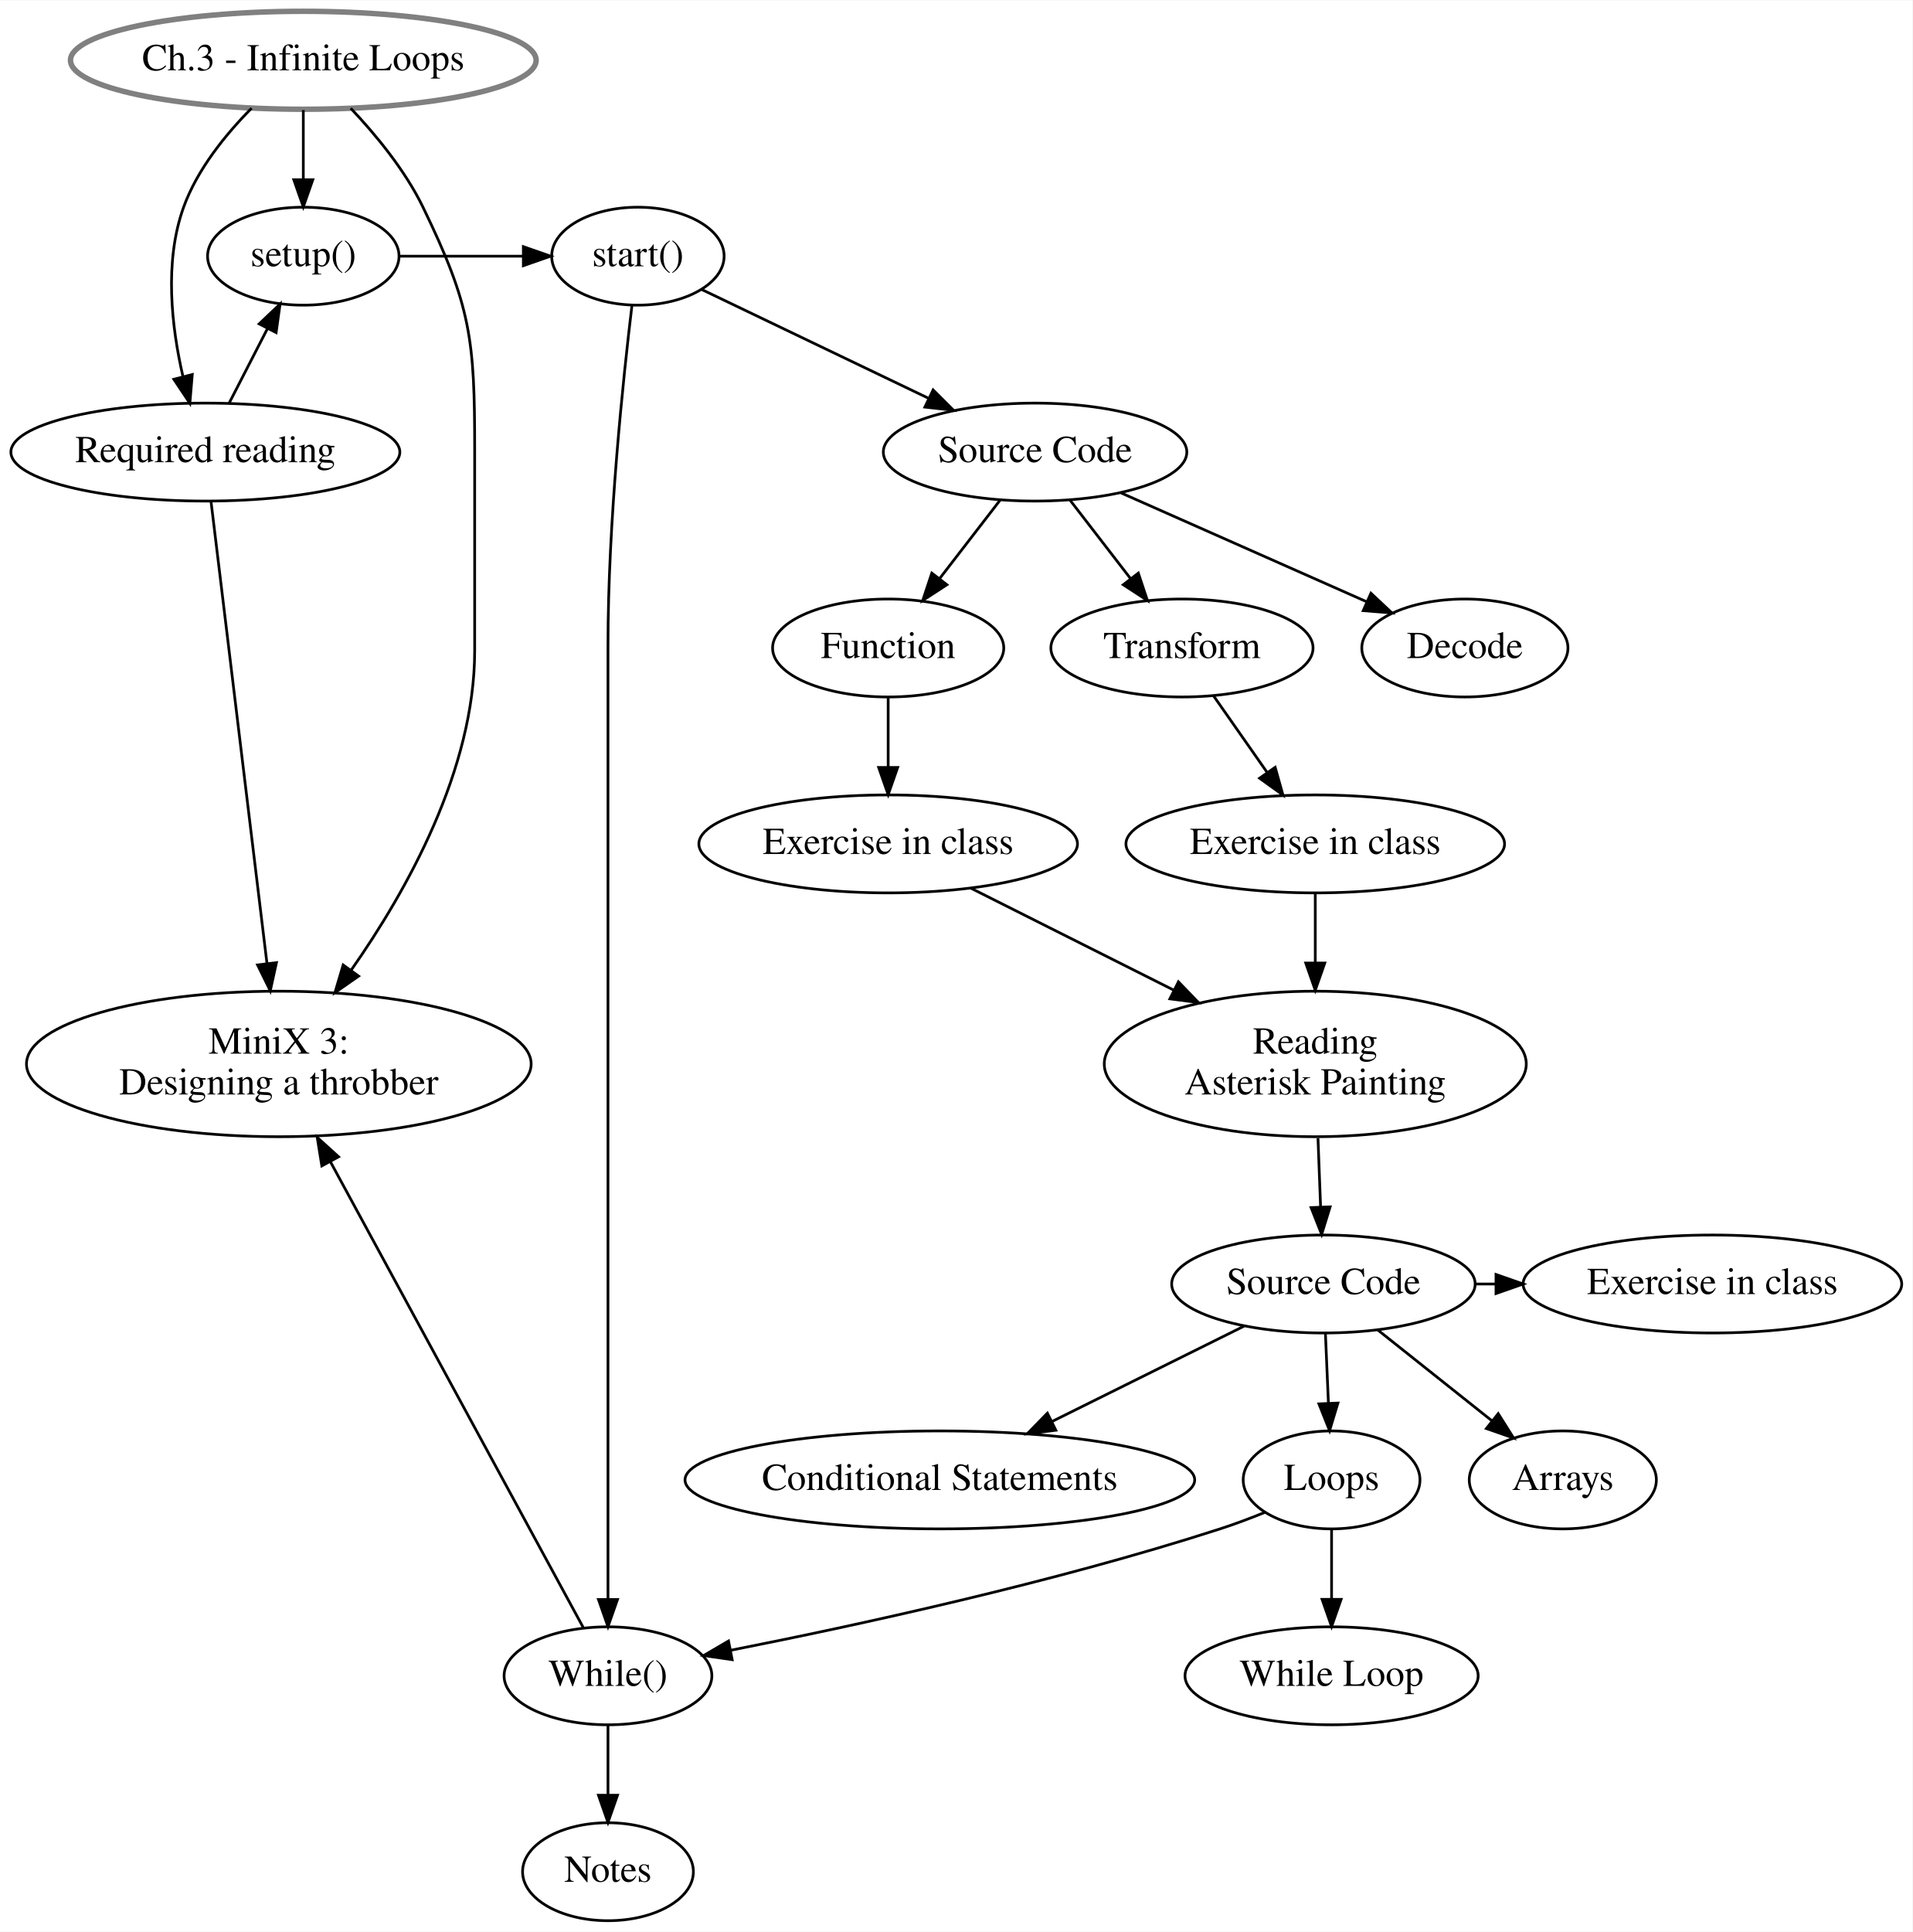
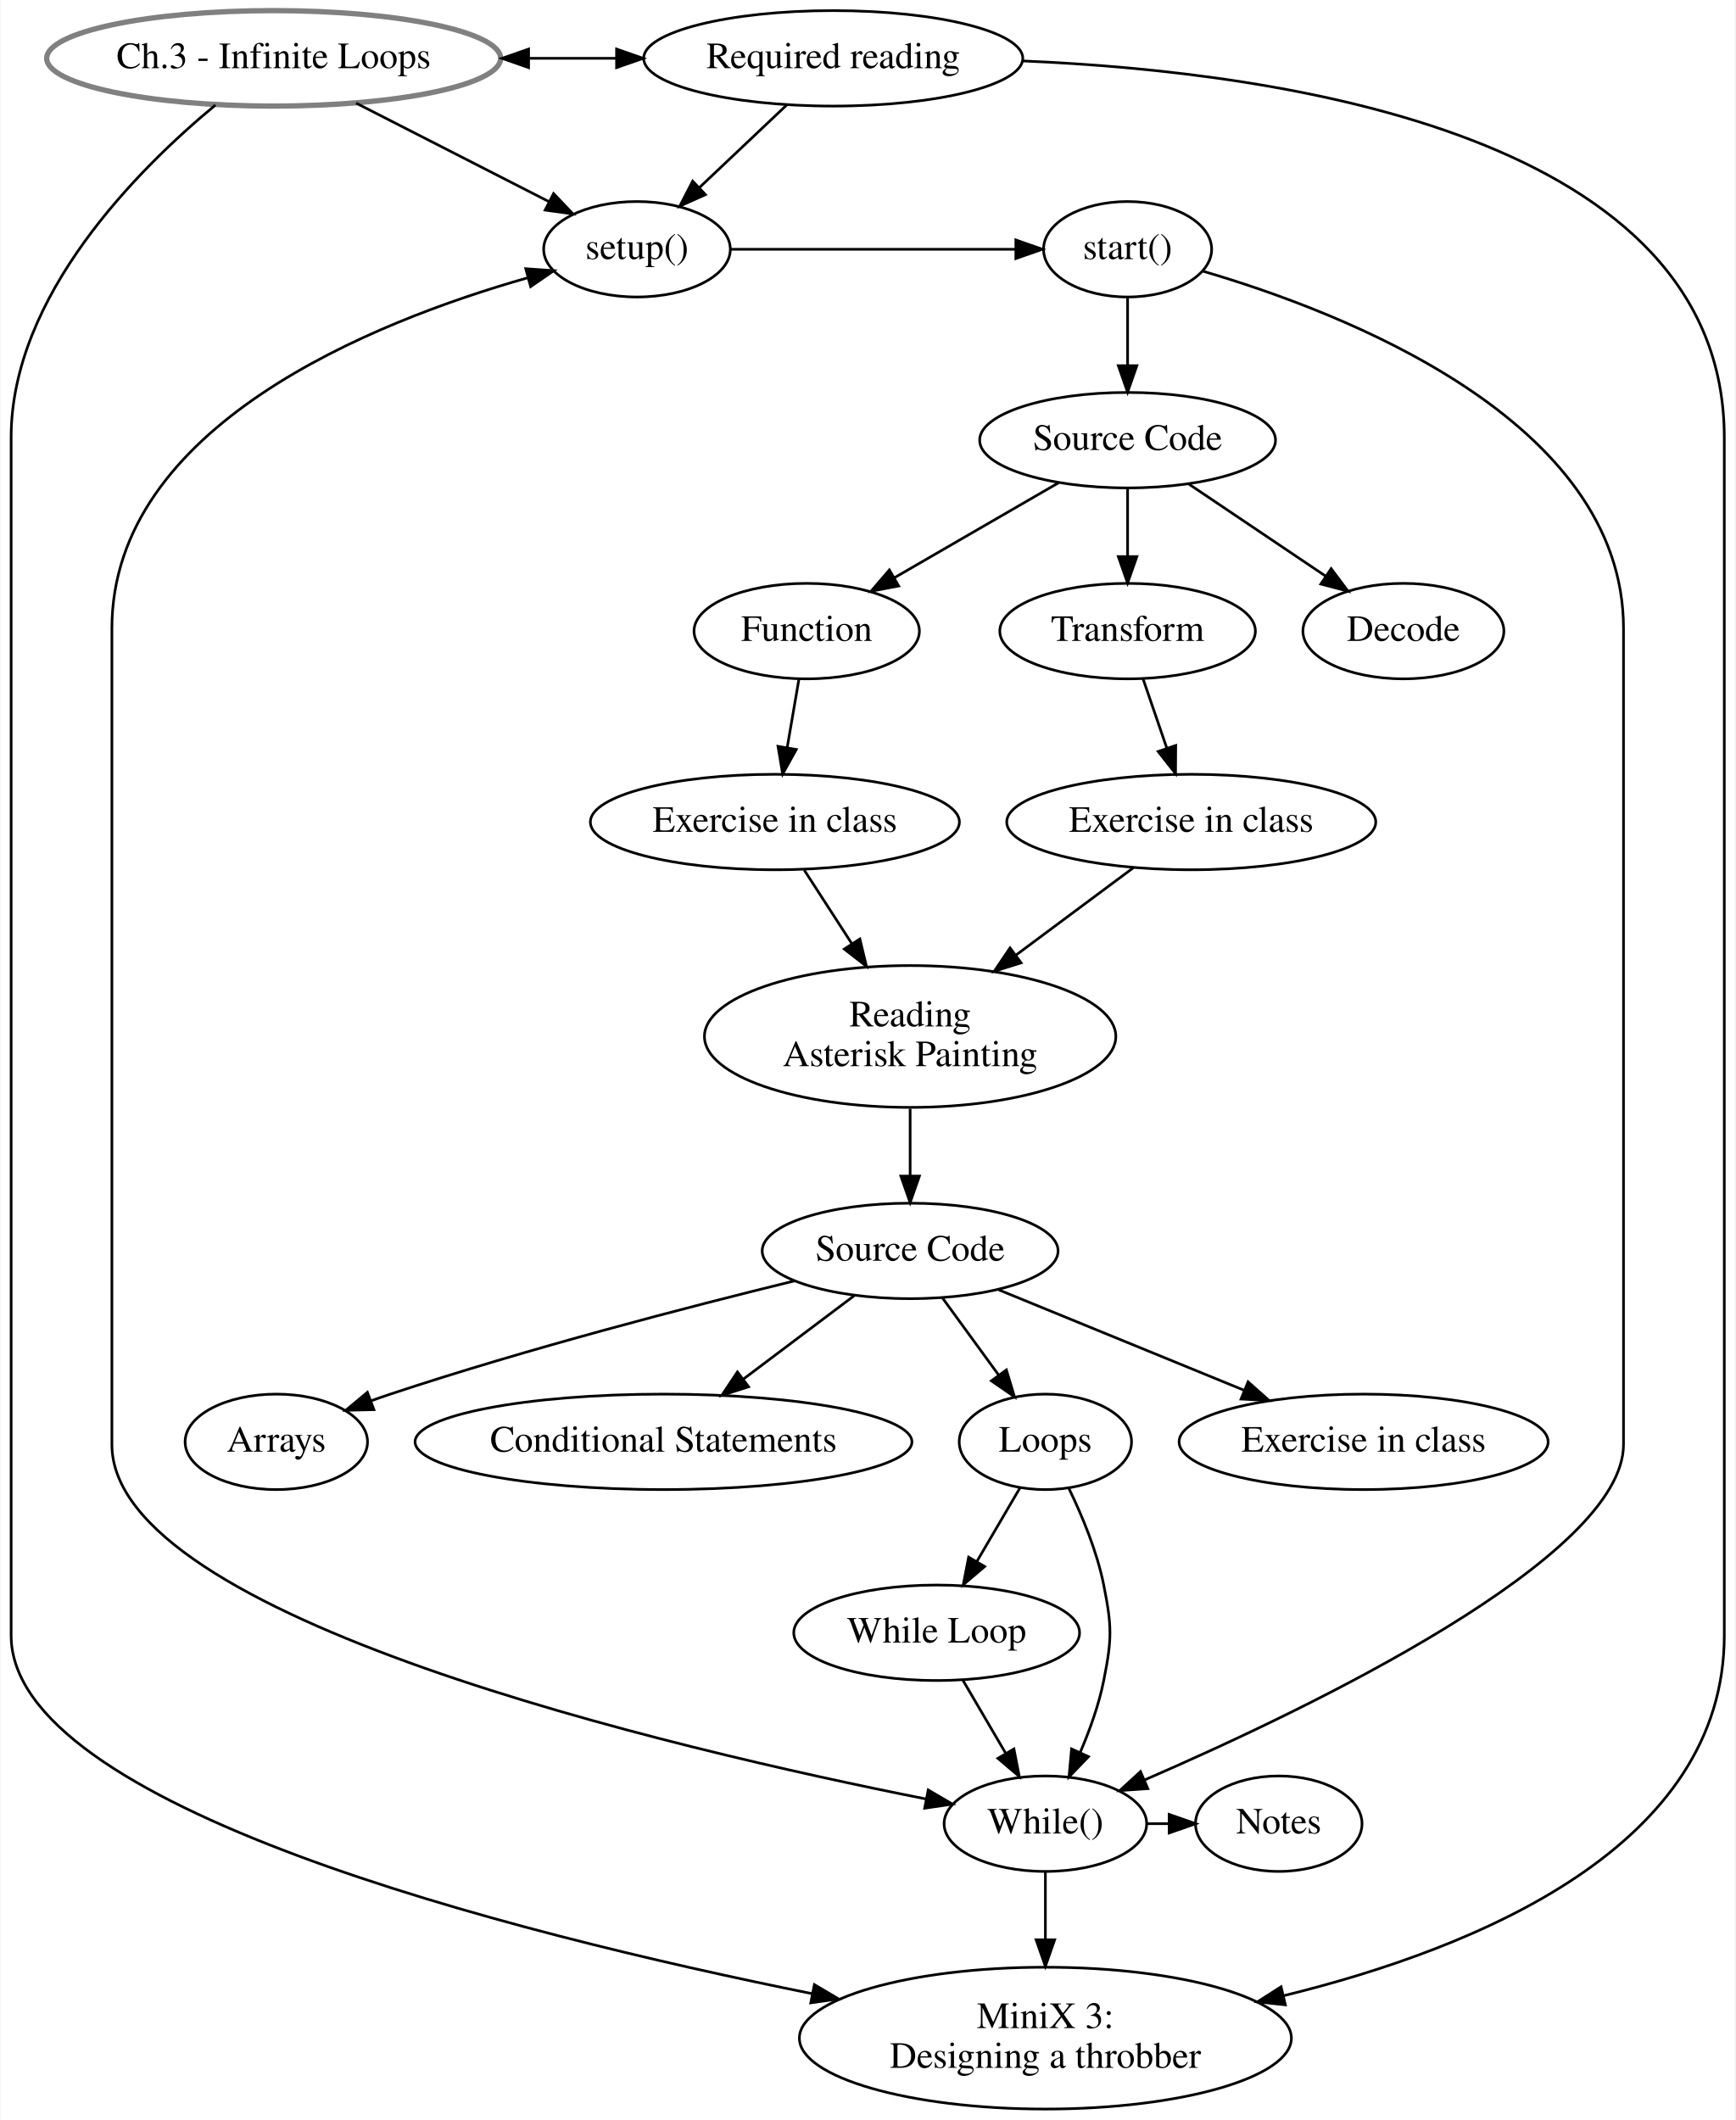
- <svg xmlns="http://www.w3.org/2000/svg" width="703pt" height="710pt" viewBox="0.00 0.00 703.04 709.74">
-   <g id="graph0" class="graph" transform="scale(1 1) rotate(0) translate(4 705.74)">
-     <polygon fill="white" stroke="none" points="-4,4 -4,-705.74 699.037,-705.74 699.037,4 -4,4" />
+ <svg xmlns="http://www.w3.org/2000/svg" width="654pt" height="799pt" viewBox="0.00 0.00 654.00 799.48">
+   <g id="graph0" class="graph" transform="scale(1 1) rotate(0) translate(4 795.48)">
+     <polygon fill="white" stroke="none" points="-4,4 -4,-795.48 650,-795.48 650,4 -4,4" />
    <g id="node1" class="node">
-       <ellipse fill="none" stroke="grey" stroke-width="2" cx="107.494" cy="-683.74" rx="85.585" ry="18" />
-       <text text-anchor="middle" x="107.494" y="-680.04" font-family="Times,serif" font-size="14.00">Ch.3 - Infinite Loops</text>
+       <ellipse fill="none" stroke="grey" stroke-width="2" cx="99" cy="-773.48" rx="85.585" ry="18" />
+       <text text-anchor="middle" x="99" y="-769.78" font-family="Times,serif" font-size="14.00">Ch.3 - Infinite Loops</text>
    </g>
    <g id="node2" class="node">
-       <ellipse fill="none" stroke="black" cx="107.494" cy="-611.74" rx="35.194" ry="18" />
-       <text text-anchor="middle" x="107.494" y="-608.04" font-family="Times,serif" font-size="14.00">setup()</text>
+       <ellipse fill="none" stroke="black" cx="236" cy="-701.48" rx="35.194" ry="18" />
+       <text text-anchor="middle" x="236" y="-697.78" font-family="Times,serif" font-size="14.00">setup()</text>
    </g>
    <g id="edge1" class="edge">
-       <path fill="none" stroke="black" d="M107.494,-665.437C107.494,-657.723 107.494,-648.453 107.494,-639.853" />
-       <polygon fill="black" stroke="black" points="110.994,-639.844 107.494,-629.844 103.994,-639.844 110.994,-639.844" />
+       <path fill="none" stroke="black" d="M130.087,-756.596C151.778,-745.513 180.688,-730.742 202.823,-719.432" />
+       <polygon fill="black" stroke="black" points="204.542,-722.484 211.854,-714.817 201.357,-716.251 204.542,-722.484" />
    </g>
    <g id="node18" class="node">
-       <ellipse fill="none" stroke="black" cx="98.494" cy="-314.87" rx="92.762" ry="26.741" />
-       <text text-anchor="middle" x="98.494" y="-318.67" font-family="Times,serif" font-size="14.00">MiniX 3: </text>
-       <text text-anchor="middle" x="98.494" y="-303.67" font-family="Times,serif" font-size="14.00">Designing a throbber</text>
+       <ellipse fill="none" stroke="black" cx="390" cy="-26.87" rx="92.762" ry="26.741" />
+       <text text-anchor="middle" x="390" y="-30.67" font-family="Times,serif" font-size="14.00">MiniX 3: </text>
+       <text text-anchor="middle" x="390" y="-15.67" font-family="Times,serif" font-size="14.00">Designing a throbber</text>
+     </g>
+     <g id="edge7" class="edge">
+       <path fill="none" stroke="black" d="M77.029,-755.864C47.862,-731.729 0,-683.974 0,-630.48 0,-630.48 0,-630.48 0,-178.74 0,-114.37 187.136,-66.786 302.149,-43.619" />
+       <polygon fill="black" stroke="black" points="302.89,-47.04 312.015,-41.656 301.524,-40.175 302.89,-47.04" />
+     </g>
+     <g id="node19" class="node">
+       <ellipse fill="none" stroke="black" cx="310" cy="-773.48" rx="71.487" ry="18" />
+       <text text-anchor="middle" x="310" y="-769.78" font-family="Times,serif" font-size="14.00">Required reading</text>
+     </g>
+     <g id="edge5" class="edge">
+       <path fill="none" stroke="black" d="M195.515,-773.48C206.434,-773.48 217.352,-773.48 228.271,-773.48" />
+       <polygon fill="black" stroke="black" points="195.131,-769.98 185.131,-773.48 195.131,-776.98 195.131,-769.98" />
+       <polygon fill="black" stroke="black" points="228.298,-776.98 238.298,-773.48 228.298,-769.98 228.298,-776.98" />
+     </g>
+     <g id="node3" class="node">
+       <ellipse fill="none" stroke="black" cx="421" cy="-701.48" rx="31.695" ry="18" />
+       <text text-anchor="middle" x="421" y="-697.78" font-family="Times,serif" font-size="14.00">start()</text>
+     </g>
+     <g id="edge2" class="edge">
+       <path fill="none" stroke="black" d="M271.41,-701.48C307.196,-701.48 342.982,-701.48 378.768,-701.48" />
+       <polygon fill="black" stroke="black" points="378.862,-704.98 388.862,-701.48 378.862,-697.98 378.862,-704.98" />
+     </g>
+     <g id="node17" class="node">
+       <ellipse fill="none" stroke="black" cx="390" cy="-107.74" rx="38.194" ry="18" />
+       <text text-anchor="middle" x="390" y="-104.04" font-family="Times,serif" font-size="14.00">While()</text>
    </g>
    <g id="edge6" class="edge">
-       <path fill="none" stroke="black" d="M124.922,-666.108C134.156,-656.349 144.918,-643.298 151.494,-629.74 169.145,-593.348 170.494,-581.187 170.494,-540.74 170.494,-540.74 170.494,-540.74 170.494,-466.74 170.494,-423.023 145.566,-378.519 125.046,-349.289" />
-       <polygon fill="black" stroke="black" points="127.819,-347.151 119.126,-341.095 122.145,-351.251 127.819,-347.151" />
-     </g>
-     <g id="node19" class="node">
-       <ellipse fill="none" stroke="black" cx="71.494" cy="-539.74" rx="71.487" ry="18" />
-       <text text-anchor="middle" x="71.494" y="-536.04" font-family="Times,serif" font-size="14.00">Required reading</text>
-     </g>
-     <g id="edge5" class="edge">
-       <path fill="none" stroke="black" d="M88.479,-666.123C79.01,-656.559 68.529,-643.688 63.494,-629.74 56.272,-609.735 59.079,-585.633 63.245,-567.558" />
-       <polygon fill="black" stroke="black" points="66.682,-568.247 65.79,-557.69 59.904,-566.499 66.682,-568.247" />
-     </g>
-     <g id="node3" class="node">
-       <ellipse fill="none" stroke="black" cx="230.494" cy="-611.74" rx="31.695" ry="18" />
-       <text text-anchor="middle" x="230.494" y="-608.04" font-family="Times,serif" font-size="14.00">start()</text>
-     </g>
-     <g id="edge2" class="edge">
-       <path fill="none" stroke="black" d="M143.048,-611.74C158.035,-611.74 173.022,-611.74 188.009,-611.74" />
-       <polygon fill="black" stroke="black" points="188.385,-615.24 198.385,-611.74 188.385,-608.24 188.385,-615.24" />
+       <path fill="none" stroke="black" d="M194.641,-690.678C136.6,-674.177 38,-634.899 38,-558.48 38,-558.48 38,-558.48 38,-250.74 38,-185.253 250.183,-135.857 345.073,-117.042" />
+       <polygon fill="black" stroke="black" points="194.057,-694.147 204.626,-693.407 195.903,-687.394 194.057,-694.147" />
+       <polygon fill="black" stroke="black" points="345.82,-120.462 354.962,-115.107 344.476,-113.592 345.82,-120.462" />
    </g>
    <g id="node5" class="node">
-       <ellipse fill="none" stroke="black" cx="376.494" cy="-539.74" rx="55.79" ry="18" />
-       <text text-anchor="middle" x="376.494" y="-536.04" font-family="Times,serif" font-size="14.00">Source Code</text>
+       <ellipse fill="none" stroke="black" cx="421" cy="-629.48" rx="55.79" ry="18" />
+       <text text-anchor="middle" x="421" y="-625.78" font-family="Times,serif" font-size="14.00">Source Code</text>
    </g>
    <g id="edge3" class="edge">
-       <path fill="none" stroke="black" d="M253.951,-599.493C276.448,-588.707 310.831,-572.222 337.457,-559.456" />
-       <polygon fill="black" stroke="black" points="339.015,-562.591 346.519,-555.112 335.988,-556.279 339.015,-562.591" />
+       <path fill="none" stroke="black" d="M421,-683.177C421,-675.463 421,-666.193 421,-657.593" />
+       <polygon fill="black" stroke="black" points="424.5,-657.585 421,-647.585 417.5,-657.585 424.5,-657.585" />
    </g>
-     <g id="node17" class="node">
-       <ellipse fill="none" stroke="black" cx="219.494" cy="-90" rx="38.194" ry="18" />
-       <text text-anchor="middle" x="219.494" y="-86.3" font-family="Times,serif" font-size="14.00">While()</text>
+     <g id="edge22" class="edge">
+       <path fill="none" stroke="black" d="M449.401,-693.208C501.714,-677.913 608,-637.156 608,-558.48 608,-558.48 608,-558.48 608,-250.74 608,-208.187 489.905,-151.349 427.555,-124.306" />
+       <polygon fill="black" stroke="black" points="428.623,-120.956 418.053,-120.229 425.863,-127.389 428.623,-120.956" />
+     </g>
+     <g id="node4" class="node">
+       <ellipse fill="none" stroke="black" cx="525" cy="-557.48" rx="37.894" ry="18" />
+       <text text-anchor="middle" x="525" y="-553.78" font-family="Times,serif" font-size="14.00">Decode</text>
+     </g>
+     <g id="edge4" class="edge">
+       <path fill="none" stroke="black" d="M444.081,-612.945C459.229,-602.749 479.177,-589.323 495.476,-578.352" />
+       <polygon fill="black" stroke="black" points="497.761,-581.033 504.103,-572.546 493.852,-575.226 497.761,-581.033" />
+     </g>
+     <g id="node6" class="node">
+       <ellipse fill="none" stroke="black" cx="300" cy="-557.48" rx="42.494" ry="18" />
+       <text text-anchor="middle" x="300" y="-553.78" font-family="Times,serif" font-size="14.00">Function</text>
+     </g>
+     <g id="edge10" class="edge">
+       <path fill="none" stroke="black" d="M395.042,-613.463C376.938,-602.99 352.628,-588.926 333.127,-577.644" />
+       <polygon fill="black" stroke="black" points="334.675,-574.497 324.267,-572.519 331.17,-580.556 334.675,-574.497" />
+     </g>
+     <g id="node8" class="node">
+       <ellipse fill="none" stroke="black" cx="421" cy="-557.48" rx="48.192" ry="18" />
+       <text text-anchor="middle" x="421" y="-553.78" font-family="Times,serif" font-size="14.00">Transform</text>
+     </g>
+     <g id="edge12" class="edge">
+       <path fill="none" stroke="black" d="M421,-611.177C421,-603.463 421,-594.193 421,-585.593" />
+       <polygon fill="black" stroke="black" points="424.5,-585.585 421,-575.585 417.5,-585.585 424.5,-585.585" />
+     </g>
+     <g id="node7" class="node">
+       <ellipse fill="none" stroke="black" cx="288" cy="-485.48" rx="69.588" ry="18" />
+       <text text-anchor="middle" x="288" y="-481.78" font-family="Times,serif" font-size="14.00">Exercise in class</text>
+     </g>
+     <g id="edge11" class="edge">
+       <path fill="none" stroke="black" d="M297.034,-539.177C295.711,-531.463 294.122,-522.193 292.648,-513.593" />
+       <polygon fill="black" stroke="black" points="296.072,-512.849 290.932,-503.585 289.172,-514.032 296.072,-512.849" />
+     </g>
+     <g id="node10" class="node">
+       <ellipse fill="none" stroke="black" cx="339" cy="-404.61" rx="77.564" ry="26.741" />
+       <text text-anchor="middle" x="339" y="-408.41" font-family="Times,serif" font-size="14.00">Reading </text>
+       <text text-anchor="middle" x="339" y="-393.41" font-family="Times,serif" font-size="14.00">Asterisk Painting</text>
+     </g>
+     <g id="edge14" class="edge">
+       <path fill="none" stroke="black" d="M299.066,-467.367C304.315,-459.25 310.78,-449.252 316.967,-439.683" />
+       <polygon fill="black" stroke="black" points="320.038,-441.38 322.529,-431.083 314.16,-437.579 320.038,-441.38" />
+     </g>
+     <g id="node9" class="node">
+       <ellipse fill="none" stroke="black" cx="445" cy="-485.48" rx="69.588" ry="18" />
+       <text text-anchor="middle" x="445" y="-481.78" font-family="Times,serif" font-size="14.00">Exercise in class</text>
+     </g>
+     <g id="edge13" class="edge">
+       <path fill="none" stroke="black" d="M426.81,-539.535C429.511,-531.656 432.789,-522.097 435.813,-513.274" />
+       <polygon fill="black" stroke="black" points="439.145,-514.35 439.077,-503.756 432.523,-512.08 439.145,-514.35" />
+     </g>
+     <g id="edge15" class="edge">
+       <path fill="none" stroke="black" d="M423.294,-468.329C410.517,-458.823 393.961,-446.504 378.907,-435.304" />
+       <polygon fill="black" stroke="black" points="380.845,-432.383 370.733,-429.221 376.666,-437.999 380.845,-432.383" />
+     </g>
+     <g id="node11" class="node">
+       <ellipse fill="none" stroke="black" cx="339" cy="-323.74" rx="55.79" ry="18" />
+       <text text-anchor="middle" x="339" y="-320.04" font-family="Times,serif" font-size="14.00">Source Code</text>
+     </g>
+     <g id="edge16" class="edge">
+       <path fill="none" stroke="black" d="M339,-377.348C339,-369.247 339,-360.308 339,-352.132" />
+       <polygon fill="black" stroke="black" points="342.5,-351.96 339,-341.96 335.5,-351.96 342.5,-351.96" />
+     </g>
+     <g id="node12" class="node">
+       <ellipse fill="none" stroke="black" cx="510" cy="-251.74" rx="69.588" ry="18" />
+       <text text-anchor="middle" x="510" y="-248.04" font-family="Times,serif" font-size="14.00">Exercise in class</text>
+     </g>
+     <g id="edge17" class="edge">
+       <path fill="none" stroke="black" d="M372.376,-309.077C398.748,-298.282 435.819,-283.107 464.842,-271.226" />
+       <polygon fill="black" stroke="black" points="466.421,-274.361 474.35,-267.334 463.769,-267.883 466.421,-274.361" />
+     </g>
+     <g id="node13" class="node">
+       <ellipse fill="none" stroke="black" cx="100" cy="-251.74" rx="34.394" ry="18" />
+       <text text-anchor="middle" x="100" y="-248.04" font-family="Times,serif" font-size="14.00">Arrays</text>
+     </g>
+     <g id="edge18" class="edge">
+       <path fill="none" stroke="black" d="M295.376,-312.438C255.379,-302.641 194.691,-286.887 143,-269.74 140.6,-268.944 138.139,-268.086 135.67,-267.194" />
+       <polygon fill="black" stroke="black" points="136.799,-263.88 126.207,-263.642 134.339,-270.433 136.799,-263.88" />
+     </g>
+     <g id="node14" class="node">
+       <ellipse fill="none" stroke="black" cx="246" cy="-251.74" rx="93.683" ry="18" />
+       <text text-anchor="middle" x="246" y="-248.04" font-family="Times,serif" font-size="14.00">Conditional Statements</text>
+     </g>
+     <g id="edge19" class="edge">
+       <path fill="none" stroke="black" d="M317.897,-306.856C305.559,-297.57 289.78,-285.693 276.15,-275.433" />
+       <polygon fill="black" stroke="black" points="278.085,-272.509 267.99,-269.292 273.875,-278.102 278.085,-272.509" />
+     </g>
+     <g id="node15" class="node">
+       <ellipse fill="none" stroke="black" cx="390" cy="-251.74" rx="32.494" ry="18" />
+       <text text-anchor="middle" x="390" y="-248.04" font-family="Times,serif" font-size="14.00">Loops</text>
+     </g>
+     <g id="edge20" class="edge">
+       <path fill="none" stroke="black" d="M351.086,-306.151C357.465,-297.396 365.41,-286.491 372.455,-276.822" />
+       <polygon fill="black" stroke="black" points="375.292,-278.872 378.352,-268.728 369.634,-274.75 375.292,-278.872" />
+     </g>
+     <g id="node16" class="node">
+       <ellipse fill="none" stroke="black" cx="349" cy="-179.74" rx="53.891" ry="18" />
+       <text text-anchor="middle" x="349" y="-176.04" font-family="Times,serif" font-size="14.00">While Loop</text>
    </g>
    <g id="edge21" class="edge">
-       <path fill="none" stroke="black" d="M228.32,-593.724C225.115,-567.109 219.494,-513.99 219.494,-468.74 219.494,-468.74 219.494,-468.74 219.494,-233 219.494,-192.996 219.494,-146.653 219.494,-118.08" />
-       <polygon fill="black" stroke="black" points="222.994,-118.049 219.494,-108.049 215.994,-118.049 222.994,-118.049" />
+       <path fill="none" stroke="black" d="M380.491,-234.505C375.665,-226.266 369.685,-216.057 364.238,-206.756" />
+       <polygon fill="black" stroke="black" points="367.104,-204.724 359.03,-197.864 361.064,-208.262 367.104,-204.724" />
    </g>
-     <g id="node4" class="node">
-       <ellipse fill="none" stroke="black" cx="534.494" cy="-467.74" rx="37.894" ry="18" />
-       <text text-anchor="middle" x="534.494" y="-464.04" font-family="Times,serif" font-size="14.00">Decode</text>
+     <g id="edge23" class="edge">
+       <path fill="none" stroke="black" d="M398.902,-234.092C403.835,-223.911 409.469,-210.442 412,-197.74 415.127,-182.049 415.127,-177.432 412,-161.74 410.181,-152.611 406.758,-143.085 403.146,-134.669" />
+       <polygon fill="black" stroke="black" points="406.244,-133.027 398.902,-125.388 399.878,-135.938 406.244,-133.027" />
    </g>
-     <g id="edge4" class="edge">
-       <path fill="none" stroke="black" d="M408.088,-524.743C434.188,-513.179 471.244,-496.762 498.489,-484.691" />
-       <polygon fill="black" stroke="black" points="499.958,-487.869 507.683,-480.618 497.122,-481.469 499.958,-487.869" />
+     <g id="edge26" class="edge">
+       <path fill="none" stroke="black" d="M358.925,-161.795C363.76,-153.541 369.675,-143.441 375.042,-134.278" />
+       <polygon fill="black" stroke="black" points="378.132,-135.927 380.166,-125.529 372.092,-132.389 378.132,-135.927" />
    </g>
-     <g id="node6" class="node">
-       <ellipse fill="none" stroke="black" cx="322.494" cy="-467.74" rx="42.494" ry="18" />
-       <text text-anchor="middle" x="322.494" y="-464.04" font-family="Times,serif" font-size="14.00">Function</text>
+     <g id="edge25" class="edge">
+       <path fill="none" stroke="black" d="M390,-89.626C390,-82.137 390,-73.046 390,-64.168" />
+       <polygon fill="black" stroke="black" points="393.5,-63.953 390,-53.953 386.5,-63.953 393.5,-63.953" />
+     </g>
+     <g id="node20" class="node">
+       <ellipse fill="none" stroke="black" cx="478" cy="-107.74" rx="31.396" ry="18" />
+       <text text-anchor="middle" x="478" y="-104.04" font-family="Times,serif" font-size="14.00">Notes</text>
+     </g>
+     <g id="edge24" class="edge">
+       <path fill="none" stroke="black" d="M428.5,-107.74C431.151,-107.74 433.801,-107.74 436.452,-107.74" />
+       <polygon fill="black" stroke="black" points="436.676,-111.24 446.676,-107.74 436.676,-104.24 436.676,-111.24" />
    </g>
    <g id="edge9" class="edge">
-       <path fill="none" stroke="black" d="M363.696,-522.151C357.039,-513.521 348.77,-502.802 341.391,-493.237" />
-       <polygon fill="black" stroke="black" points="344.078,-490.99 335.199,-485.21 338.536,-495.266 344.078,-490.99" />
-     </g>
-     <g id="node8" class="node">
-       <ellipse fill="none" stroke="black" cx="430.494" cy="-467.74" rx="48.192" ry="18" />
-       <text text-anchor="middle" x="430.494" y="-464.04" font-family="Times,serif" font-size="14.00">Transform</text>
-     </g>
-     <g id="edge11" class="edge">
-       <path fill="none" stroke="black" d="M389.291,-522.151C395.949,-513.521 404.217,-502.802 411.596,-493.237" />
-       <polygon fill="black" stroke="black" points="414.451,-495.266 417.788,-485.21 408.909,-490.99 414.451,-495.266" />
-     </g>
-     <g id="node7" class="node">
-       <ellipse fill="none" stroke="black" cx="322.494" cy="-395.74" rx="69.588" ry="18" />
-       <text text-anchor="middle" x="322.494" y="-392.04" font-family="Times,serif" font-size="14.00">Exercise in class</text>
-     </g>
-     <g id="edge10" class="edge">
-       <path fill="none" stroke="black" d="M322.494,-449.437C322.494,-441.723 322.494,-432.453 322.494,-423.853" />
-       <polygon fill="black" stroke="black" points="325.994,-423.844 322.494,-413.844 318.994,-423.844 325.994,-423.844" />
-     </g>
-     <g id="node10" class="node">
-       <ellipse fill="none" stroke="black" cx="479.494" cy="-314.87" rx="77.564" ry="26.741" />
-       <text text-anchor="middle" x="479.494" y="-318.67" font-family="Times,serif" font-size="14.00">Reading </text>
-       <text text-anchor="middle" x="479.494" y="-303.67" font-family="Times,serif" font-size="14.00">Asterisk Painting</text>
-     </g>
-     <g id="edge13" class="edge">
-       <path fill="none" stroke="black" d="M352.765,-379.533C373.954,-368.889 402.797,-354.399 427.615,-341.932" />
-       <polygon fill="black" stroke="black" points="429.189,-345.058 436.554,-337.441 426.047,-338.803 429.189,-345.058" />
-     </g>
-     <g id="node9" class="node">
-       <ellipse fill="none" stroke="black" cx="479.494" cy="-395.74" rx="69.588" ry="18" />
-       <text text-anchor="middle" x="479.494" y="-392.04" font-family="Times,serif" font-size="14.00">Exercise in class</text>
-     </g>
-     <g id="edge12" class="edge">
-       <path fill="none" stroke="black" d="M442.106,-450.151C448,-441.732 455.284,-431.325 461.853,-421.941" />
-       <polygon fill="black" stroke="black" points="464.757,-423.896 467.624,-413.696 459.022,-419.882 464.757,-423.896" />
-     </g>
-     <g id="edge14" class="edge">
-       <path fill="none" stroke="black" d="M479.494,-377.626C479.494,-370.137 479.494,-361.046 479.494,-352.168" />
-       <polygon fill="black" stroke="black" points="482.994,-351.953 479.494,-341.953 475.994,-351.953 482.994,-351.953" />
-     </g>
-     <g id="node11" class="node">
-       <ellipse fill="none" stroke="black" cx="482.494" cy="-234" rx="55.79" ry="18" />
-       <text text-anchor="middle" x="482.494" y="-230.3" font-family="Times,serif" font-size="14.00">Source Code</text>
-     </g>
-     <g id="edge15" class="edge">
-       <path fill="none" stroke="black" d="M480.493,-287.607C480.801,-279.506 481.141,-270.568 481.452,-262.392" />
-       <polygon fill="black" stroke="black" points="484.956,-262.346 481.839,-252.22 477.961,-262.08 484.956,-262.346" />
-     </g>
-     <g id="node12" class="node">
-       <ellipse fill="none" stroke="black" cx="625.494" cy="-234" rx="69.588" ry="18" />
-       <text text-anchor="middle" x="625.494" y="-230.3" font-family="Times,serif" font-size="14.00">Exercise in class</text>
-     </g>
-     <g id="edge16" class="edge">
-       <path fill="none" stroke="black" d="M538.632,-234C541.066,-234 543.499,-234 545.933,-234" />
-       <polygon fill="black" stroke="black" points="545.937,-237.5 555.937,-234 545.937,-230.5 545.937,-237.5" />
-     </g>
-     <g id="node13" class="node">
-       <ellipse fill="none" stroke="black" cx="570.494" cy="-162" rx="34.394" ry="18" />
-       <text text-anchor="middle" x="570.494" y="-158.3" font-family="Times,serif" font-size="14.00">Arrays</text>
-     </g>
-     <g id="edge17" class="edge">
-       <path fill="none" stroke="black" d="M502.462,-217.116C514.893,-207.228 531.014,-194.404 544.443,-183.722" />
-       <polygon fill="black" stroke="black" points="546.753,-186.357 552.4,-177.393 542.395,-180.879 546.753,-186.357" />
-     </g>
-     <g id="node14" class="node">
-       <ellipse fill="none" stroke="black" cx="341.494" cy="-162" rx="93.683" ry="18" />
-       <text text-anchor="middle" x="341.494" y="-158.3" font-family="Times,serif" font-size="14.00">Conditional Statements</text>
-     </g>
-     <g id="edge18" class="edge">
-       <path fill="none" stroke="black" d="M453.278,-218.496C432.86,-208.359 405.309,-194.681 382.668,-183.441" />
-       <polygon fill="black" stroke="black" points="384.134,-180.262 373.621,-178.95 381.022,-186.531 384.134,-180.262" />
-     </g>
-     <g id="node15" class="node">
-       <ellipse fill="none" stroke="black" cx="485.494" cy="-162" rx="32.494" ry="18" />
-       <text text-anchor="middle" x="485.494" y="-158.3" font-family="Times,serif" font-size="14.00">Loops</text>
-     </g>
-     <g id="edge19" class="edge">
-       <path fill="none" stroke="black" d="M483.235,-215.697C483.566,-207.983 483.963,-198.712 484.332,-190.112" />
-       <polygon fill="black" stroke="black" points="487.829,-190.245 484.761,-180.104 480.836,-189.945 487.829,-190.245" />
-     </g>
-     <g id="node16" class="node">
-       <ellipse fill="none" stroke="black" cx="485.494" cy="-90" rx="53.891" ry="18" />
-       <text text-anchor="middle" x="485.494" y="-86.3" font-family="Times,serif" font-size="14.00">While Loop</text>
-     </g>
-     <g id="edge20" class="edge">
-       <path fill="none" stroke="black" d="M485.494,-143.697C485.494,-135.983 485.494,-126.712 485.494,-118.112" />
-       <polygon fill="black" stroke="black" points="488.994,-118.104 485.494,-108.104 481.994,-118.104 488.994,-118.104" />
-     </g>
-     <g id="edge22" class="edge">
-       <path fill="none" stroke="black" d="M461.019,-150.096C455.635,-147.911 449.92,-145.751 444.494,-144 383.245,-124.232 310.436,-108.432 264.587,-99.386" />
-       <polygon fill="black" stroke="black" points="265.149,-95.93 254.664,-97.451 263.809,-102.8 265.149,-95.93" />
-     </g>
-     <g id="edge24" class="edge">
-       <path fill="none" stroke="black" d="M210.44,-107.677C190.792,-143.865 143.893,-230.25 117.455,-278.946" />
-       <polygon fill="black" stroke="black" points="114.306,-277.41 112.611,-287.868 120.458,-280.75 114.306,-277.41" />
-     </g>
-     <g id="node20" class="node">
-       <ellipse fill="none" stroke="black" cx="219.494" cy="-18" rx="31.396" ry="18" />
-       <text text-anchor="middle" x="219.494" y="-14.3" font-family="Times,serif" font-size="14.00">Notes</text>
-     </g>
-     <g id="edge23" class="edge">
-       <path fill="none" stroke="black" d="M219.494,-71.697C219.494,-63.983 219.494,-54.712 219.494,-46.112" />
-       <polygon fill="black" stroke="black" points="222.994,-46.104 219.494,-36.104 215.994,-46.104 222.994,-46.104" />
+       <path fill="none" stroke="black" d="M292.463,-755.891C282.627,-746.587 270.225,-734.855 259.552,-724.759" />
+       <polygon fill="black" stroke="black" points="261.817,-722.084 252.147,-717.754 257.006,-727.169 261.817,-722.084" />
    </g>
    <g id="edge8" class="edge">
-       <path fill="none" stroke="black" d="M80.214,-557.696C84.44,-565.913 89.605,-575.956 94.299,-585.085" />
-       <polygon fill="black" stroke="black" points="91.276,-586.859 98.962,-594.151 97.501,-583.657 91.276,-586.859" />
-     </g>
-     <g id="edge7" class="edge">
-       <path fill="none" stroke="black" d="M73.567,-521.622C77.951,-485.442 88.237,-400.537 94.134,-351.856" />
-       <polygon fill="black" stroke="black" points="97.629,-352.107 95.357,-341.759 90.68,-351.265 97.629,-352.107" />
+       <path fill="none" stroke="black" d="M381.668,-772.488C480.348,-768.299 646,-744.314 646,-630.48 646,-630.48 646,-630.48 646,-178.74 646,-99.375 553.548,-60.913 479.763,-42.856" />
+       <polygon fill="black" stroke="black" points="480.483,-39.429 469.947,-40.545 478.879,-46.243 480.483,-39.429" />
    </g>
  </g>
</svg>
